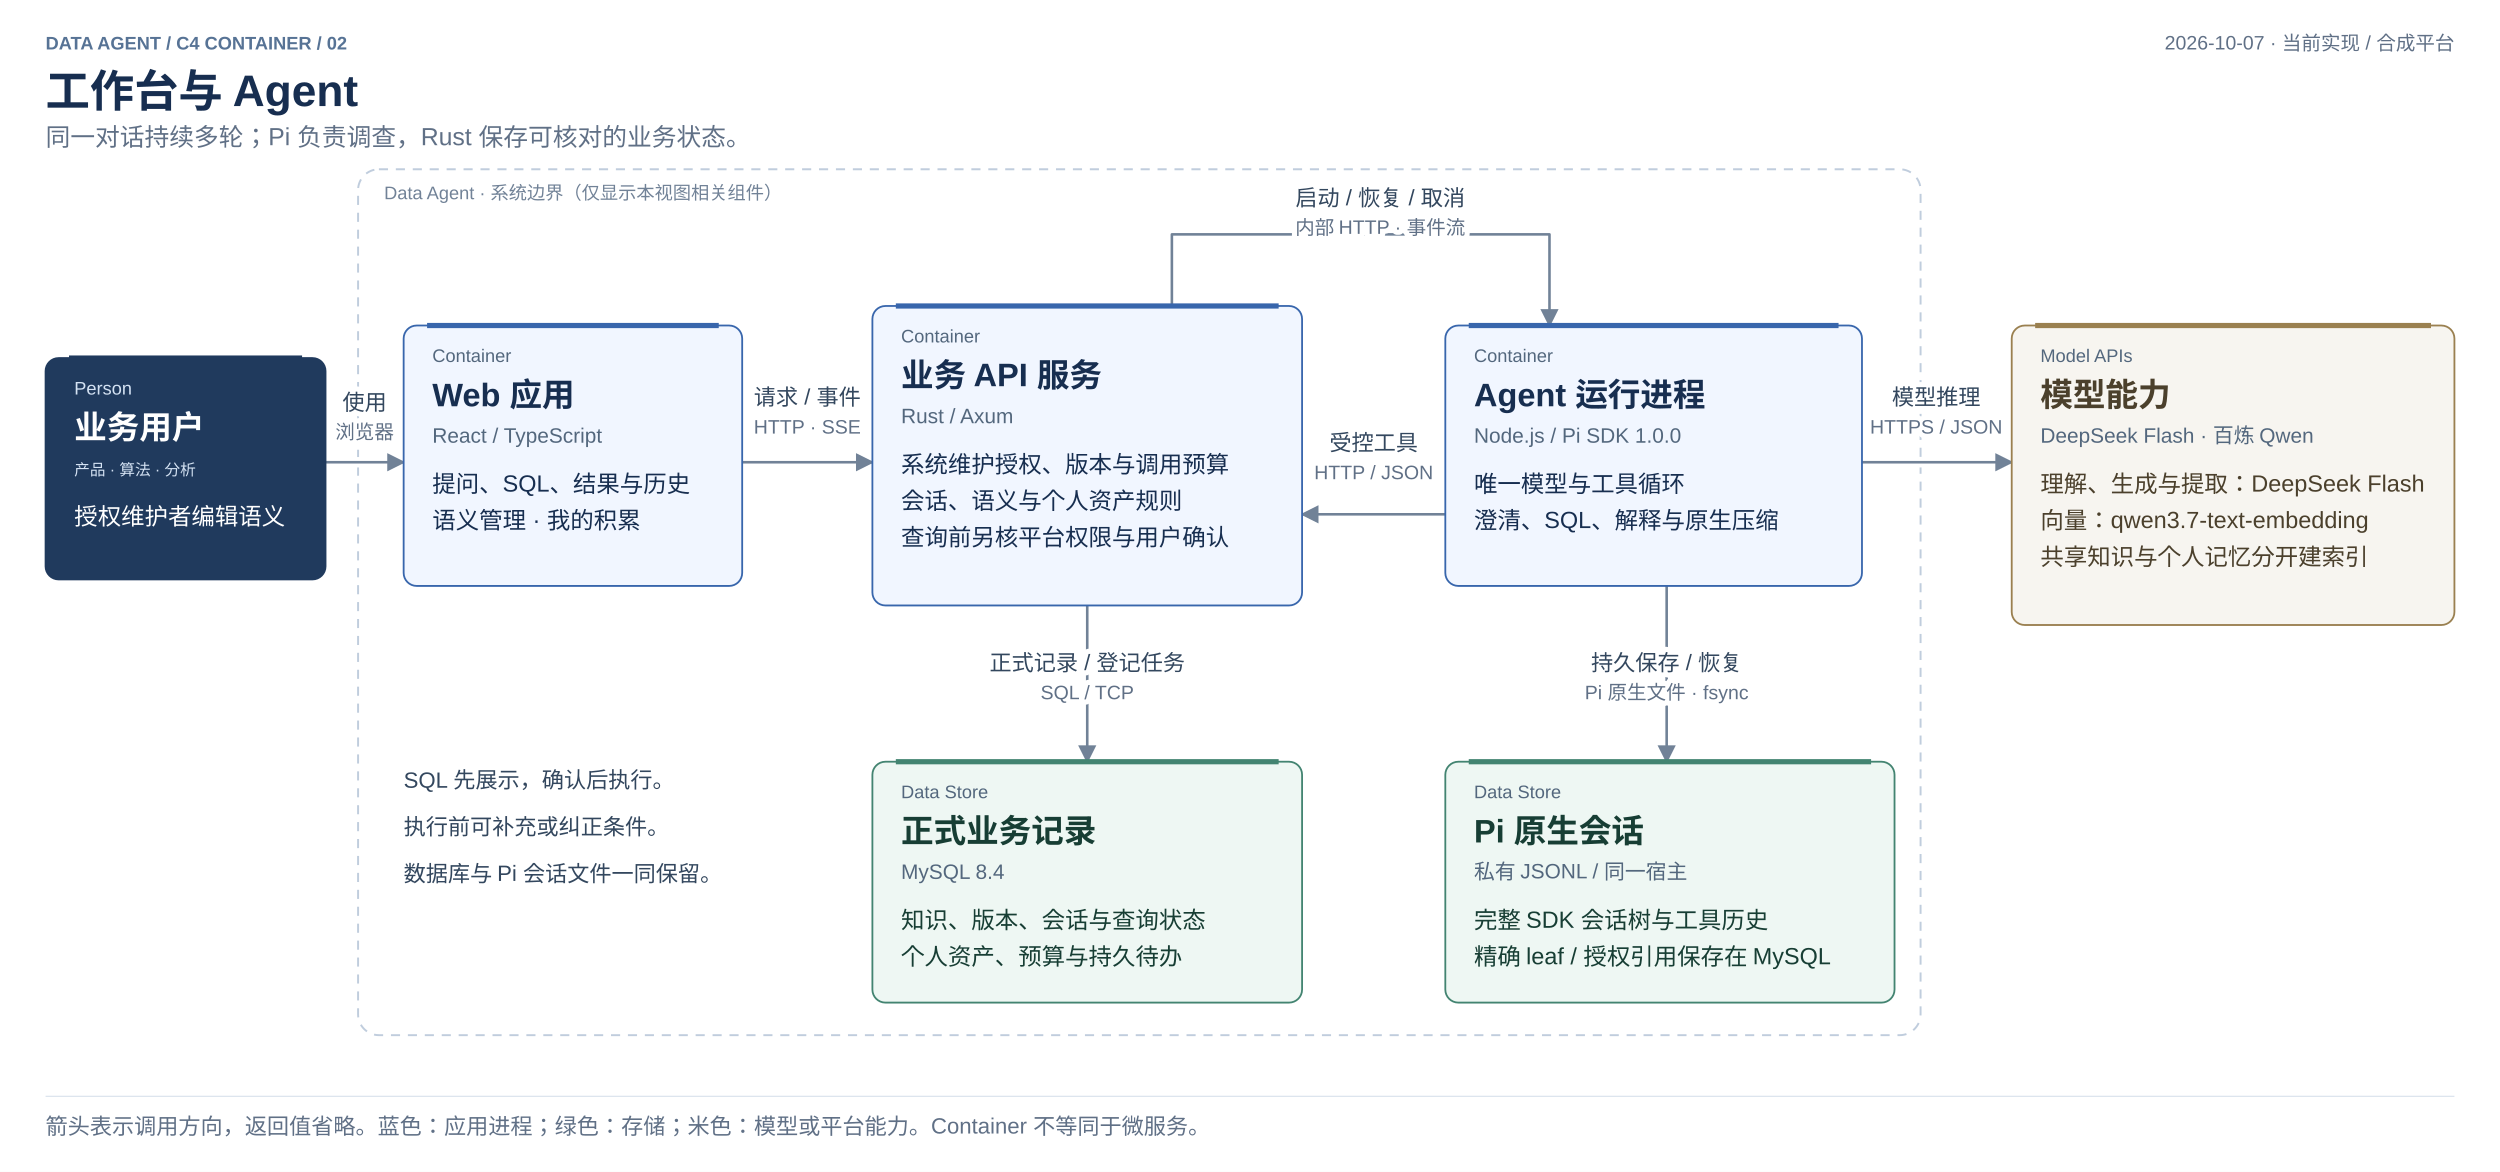
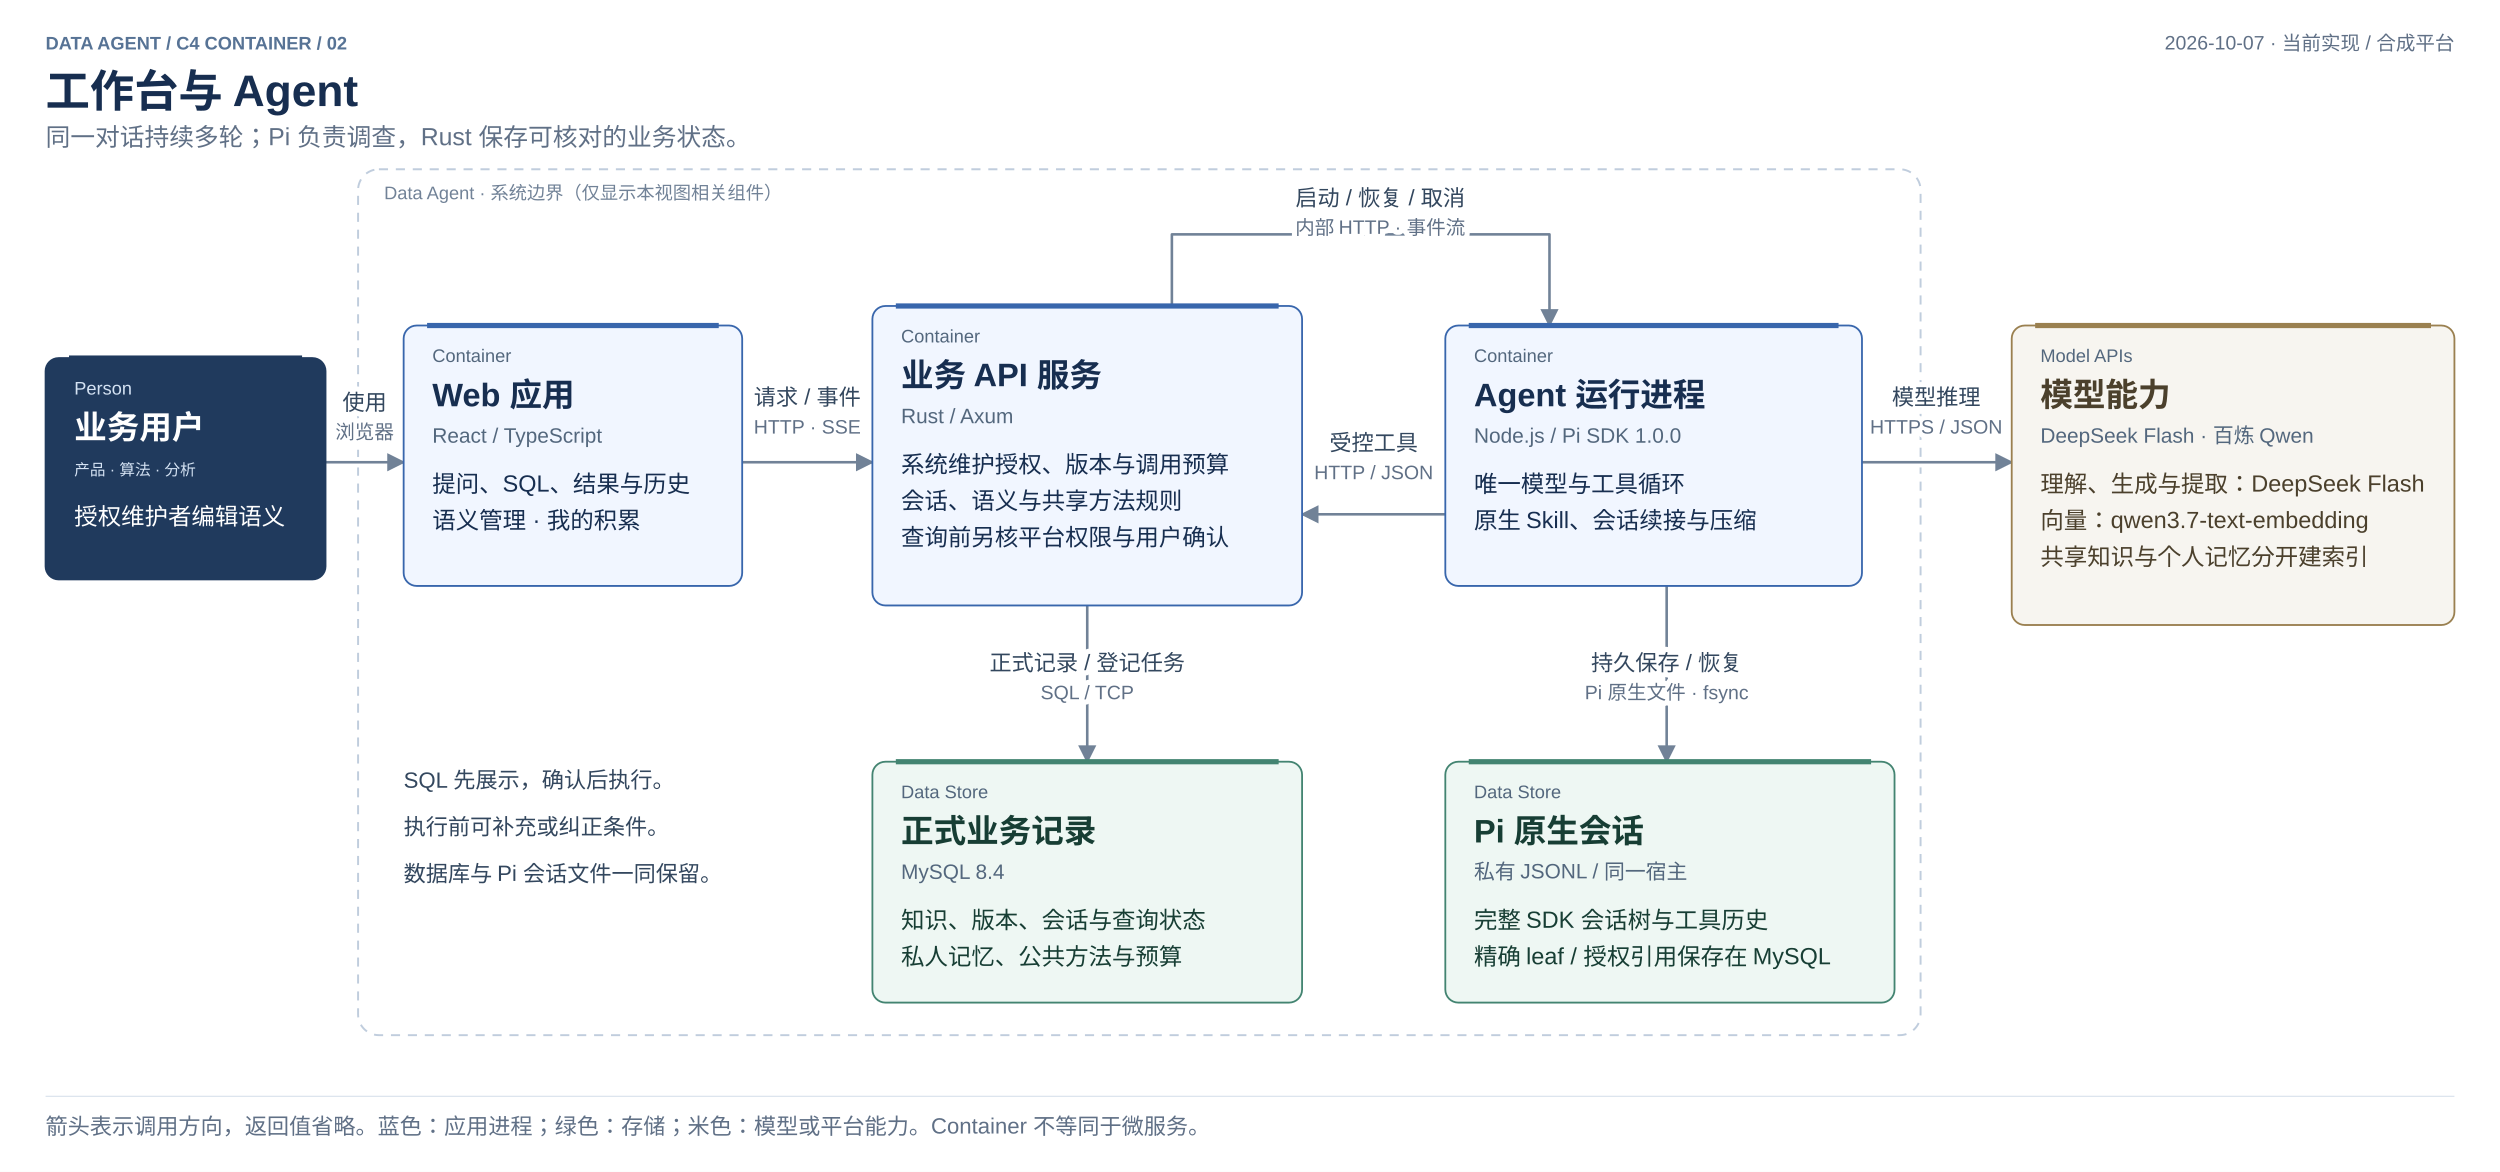
<svg xmlns="http://www.w3.org/2000/svg" width="1920" height="900" viewBox="0 0 1920 900" role="img" aria-labelledby="title description">
  <g transform="translate(0 0)">
    <g class="view" data-view="runtime" font-family="Arial, PingFang SC, Microsoft YaHei, sans-serif">
      <defs>
        <marker id="arrow-runtime" viewBox="0 0 10 10" refX="9" refY="5" markerWidth="7" markerHeight="7" orient="auto">
          <path d="M0 0 L10 5 L0 10Z" fill="#718297" />
        </marker>
      </defs>
      <rect width="1920" height="900" fill="white" />
      <text x="35" y="38" font-size="14" font-weight="600" fill="#577395" text-anchor="start">DATA AGENT  /  C4 CONTAINER  /  02</text>
      <text x="35" y="82" font-size="34" font-weight="650" fill="#172e50" text-anchor="start">工作台与 Agent</text>
      <text x="35" y="112" font-size="19" font-weight="400" fill="#607086" text-anchor="start">同一对话持续多轮；Pi 负责调查，Rust 保存可核对的业务状态。</text>
      <text x="1885" y="38" font-size="15" font-weight="500" fill="#607086" text-anchor="end">2026-10-07 · 当前实现 / 合成平台</text>
      <g class="boundary" fill="none" stroke="#c0cddd" stroke-width="1.5" stroke-dasharray="7 6">
        <rect x="275" y="130" width="1200" height="665" rx="16" />
      </g>
      <text x="295" y="153" font-size="14" font-weight="500" fill="#718297" text-anchor="start">Data Agent · 系统边界（仅显示本视图相关组件）</text>
      <g class="relationship" data-edge="use" data-source="users" data-target="web">
        <path d="M250 355 L310 355" fill="none" stroke="white" stroke-width="8" />
        <path d="M250 355 L310 355" fill="none" stroke="#718297" stroke-width="2" stroke-linejoin="round" marker-end="url(#arrow-runtime)" />
      </g>
      <g class="relationship" data-edge="web-api" data-source="web" data-target="api">
        <path d="M570 355 L670 355" fill="none" stroke="white" stroke-width="8" />
        <path d="M570 355 L670 355" fill="none" stroke="#718297" stroke-width="2" stroke-linejoin="round" marker-end="url(#arrow-runtime)" />
      </g>
      <g class="relationship" data-edge="run" data-source="api" data-target="pi">
        <path d="M900 235 L900 180 L1190 180 L1190 250" fill="none" stroke="white" stroke-width="8" />
        <path d="M900 235 L900 180 L1190 180 L1190 250" fill="none" stroke="#718297" stroke-width="2" stroke-linejoin="round" marker-end="url(#arrow-runtime)" />
      </g>
      <g class="relationship" data-edge="tools" data-source="pi" data-target="api">
        <path d="M1110 395 L1000 395" fill="none" stroke="white" stroke-width="8" />
        <path d="M1110 395 L1000 395" fill="none" stroke="#718297" stroke-width="2" stroke-linejoin="round" marker-end="url(#arrow-runtime)" />
      </g>
      <g class="relationship" data-edge="generate" data-source="pi" data-target="models">
        <path d="M1430 355 L1545 355" fill="none" stroke="white" stroke-width="8" />
        <path d="M1430 355 L1545 355" fill="none" stroke="#718297" stroke-width="2" stroke-linejoin="round" marker-end="url(#arrow-runtime)" />
      </g>
      <g class="relationship" data-edge="records" data-source="api" data-target="mysql">
        <path d="M835 465 L835 585" fill="none" stroke="white" stroke-width="8" />
        <path d="M835 465 L835 585" fill="none" stroke="#718297" stroke-width="2" stroke-linejoin="round" marker-end="url(#arrow-runtime)" />
      </g>
      <g class="relationship" data-edge="session-store" data-source="pi" data-target="journal">
        <path d="M1280 450 L1280 585" fill="none" stroke="white" stroke-width="8" />
        <path d="M1280 450 L1280 585" fill="none" stroke="#718297" stroke-width="2" stroke-linejoin="round" marker-end="url(#arrow-runtime)" />
      </g>
      <g class="node" data-node="users">
        <rect class="node-box" x="35" y="275" width="215" height="170" rx="10" fill="#203a5d" stroke="#203a5d" stroke-width="1.4" />
        <path d="M53 275 H232" stroke="#203a5d" stroke-width="4" />
        <text x="57" y="303" font-size="14" font-weight="500" fill="#d4e2f3" text-anchor="start">Person</text>
        <text x="57" y="337" font-size="25" font-weight="650" fill="#ffffff" text-anchor="start">业务用户</text>
        <text x="57" y="365" font-size="12" font-weight="500" fill="#d4e2f3" text-anchor="start">产品 · 算法 · 分析</text>
        <text x="57" y="403" font-size="18" font-weight="400" fill="#ffffff" text-anchor="start">授权维护者编辑语义</text>
      </g>
      <g class="node" data-node="web">
        <rect class="node-box" x="310" y="250" width="260" height="200" rx="10" fill="#f1f6ff" stroke="#3866ac" stroke-width="1.4" />
        <path d="M328 250 H552" stroke="#3866ac" stroke-width="4" />
        <text x="332" y="278" font-size="14" font-weight="500" fill="#53677d" text-anchor="start">Container</text>
        <text x="332" y="312" font-size="25" font-weight="650" fill="#172e50" text-anchor="start">Web 应用</text>
        <text x="332" y="340" font-size="16" font-weight="500" fill="#53677d" text-anchor="start">React / TypeScript</text>
        <text x="332" y="378" font-size="18" font-weight="400" fill="#172e50" text-anchor="start">提问、SQL、结果与历史</text>
        <text x="332" y="406" font-size="18" font-weight="400" fill="#172e50" text-anchor="start">语义管理 · 我的积累</text>
      </g>
      <g class="node" data-node="api">
        <rect class="node-box" x="670" y="235" width="330" height="230" rx="10" fill="#f1f6ff" stroke="#3866ac" stroke-width="1.4" />
        <path d="M688 235 H982" stroke="#3866ac" stroke-width="4" />
        <text x="692" y="263" font-size="14" font-weight="500" fill="#53677d" text-anchor="start">Container</text>
        <text x="692" y="297" font-size="25" font-weight="650" fill="#172e50" text-anchor="start">业务 API 服务</text>
        <text x="692" y="325" font-size="16" font-weight="500" fill="#53677d" text-anchor="start">Rust / Axum</text>
        <text x="692" y="363" font-size="18" font-weight="400" fill="#172e50" text-anchor="start">系统维护授权、版本与调用预算</text>
-         <text x="692" y="391" font-size="18" font-weight="400" fill="#172e50" text-anchor="start">会话、语义与个人资产规则</text>
+         <text x="692" y="391" font-size="18" font-weight="400" fill="#172e50" text-anchor="start">会话、语义与共享方法规则</text>
        <text x="692" y="419" font-size="18" font-weight="400" fill="#172e50" text-anchor="start">查询前另核平台权限与用户确认</text>
      </g>
      <g class="node" data-node="pi">
        <rect class="node-box" x="1110" y="250" width="320" height="200" rx="10" fill="#f1f6ff" stroke="#3866ac" stroke-width="1.4" />
        <path d="M1128 250 H1412" stroke="#3866ac" stroke-width="4" />
        <text x="1132" y="278" font-size="14" font-weight="500" fill="#53677d" text-anchor="start">Container</text>
        <text x="1132" y="312" font-size="25" font-weight="650" fill="#172e50" text-anchor="start">Agent 运行进程</text>
        <text x="1132" y="340" font-size="16" font-weight="500" fill="#53677d" text-anchor="start">Node.js / Pi SDK 1.0.0</text>
        <text x="1132" y="378" font-size="18" font-weight="400" fill="#172e50" text-anchor="start">唯一模型与工具循环</text>
-         <text x="1132" y="406" font-size="18" font-weight="400" fill="#172e50" text-anchor="start">澄清、SQL、解释与原生压缩</text>
+         <text x="1132" y="406" font-size="18" font-weight="400" fill="#172e50" text-anchor="start">原生 Skill、会话续接与压缩</text>
      </g>
      <g class="node" data-node="models">
        <rect class="node-box" x="1545" y="250" width="340" height="230" rx="10" fill="#f7f5f0" stroke="#9a8050" stroke-width="1.4" />
        <path d="M1563 250 H1867" stroke="#9a8050" stroke-width="4" />
        <text x="1567" y="278" font-size="14" font-weight="500" fill="#53677d" text-anchor="start">Model APIs</text>
        <text x="1567" y="312" font-size="25" font-weight="650" fill="#4b402c" text-anchor="start">模型能力</text>
        <text x="1567" y="340" font-size="16" font-weight="500" fill="#53677d" text-anchor="start">DeepSeek Flash · 百炼 Qwen</text>
        <text x="1567" y="378" font-size="18" font-weight="400" fill="#4b402c" text-anchor="start">理解、生成与提取：DeepSeek Flash</text>
        <text x="1567" y="406" font-size="18" font-weight="400" fill="#4b402c" text-anchor="start">向量：qwen3.7-text-embedding</text>
        <text x="1567" y="434" font-size="18" font-weight="400" fill="#4b402c" text-anchor="start">共享知识与个人记忆分开建索引</text>
      </g>
      <g class="node" data-node="mysql">
        <rect class="node-box" x="670" y="585" width="330" height="185" rx="10" fill="#eef7f3" stroke="#438471" stroke-width="1.4" />
        <path d="M688 585 H982" stroke="#438471" stroke-width="4" />
        <text x="692" y="613" font-size="14" font-weight="500" fill="#53677d" text-anchor="start">Data Store</text>
        <text x="692" y="647" font-size="25" font-weight="650" fill="#173e34" text-anchor="start">正式业务记录</text>
        <text x="692" y="675" font-size="16" font-weight="500" fill="#53677d" text-anchor="start">MySQL 8.4</text>
        <text x="692" y="713" font-size="18" font-weight="400" fill="#173e34" text-anchor="start">知识、版本、会话与查询状态</text>
-         <text x="692" y="741" font-size="18" font-weight="400" fill="#173e34" text-anchor="start">个人资产、预算与持久待办</text>
+         <text x="692" y="741" font-size="18" font-weight="400" fill="#173e34" text-anchor="start">私人记忆、公共方法与预算</text>
      </g>
      <g class="node" data-node="journal">
        <rect class="node-box" x="1110" y="585" width="345" height="185" rx="10" fill="#eef7f3" stroke="#438471" stroke-width="1.4" />
        <path d="M1128 585 H1437" stroke="#438471" stroke-width="4" />
        <text x="1132" y="613" font-size="14" font-weight="500" fill="#53677d" text-anchor="start">Data Store</text>
        <text x="1132" y="647" font-size="25" font-weight="650" fill="#173e34" text-anchor="start">Pi 原生会话</text>
        <text x="1132" y="675" font-size="16" font-weight="500" fill="#53677d" text-anchor="start">私有 JSONL / 同一宿主</text>
        <text x="1132" y="713" font-size="18" font-weight="400" fill="#173e34" text-anchor="start">完整 SDK 会话树与工具历史</text>
        <text x="1132" y="741" font-size="18" font-weight="400" fill="#173e34" text-anchor="start">精确 leaf / 授权引用保存在 MySQL</text>
      </g>
      <g class="edge-label" data-edge="use">
        <text x="280" y="315" font-size="17" font-weight="500" fill="#33475e" text-anchor="middle" paint-order="stroke" stroke="white" stroke-width="8" stroke-linejoin="round">使用</text>
        <text x="280" y="337" font-size="15" font-weight="400" fill="#607086" text-anchor="middle" paint-order="stroke" stroke="white" stroke-width="8" stroke-linejoin="round">浏览器</text>
      </g>
      <g class="edge-label" data-edge="web-api">
        <text x="620" y="311" font-size="17" font-weight="500" fill="#33475e" text-anchor="middle" paint-order="stroke" stroke="white" stroke-width="8" stroke-linejoin="round">请求 / 事件</text>
        <text x="620" y="333" font-size="15" font-weight="400" fill="#607086" text-anchor="middle" paint-order="stroke" stroke="white" stroke-width="8" stroke-linejoin="round">HTTP · SSE</text>
      </g>
      <g class="edge-label" data-edge="run">
        <text x="1060" y="158" font-size="17" font-weight="500" fill="#33475e" text-anchor="middle" paint-order="stroke" stroke="white" stroke-width="8" stroke-linejoin="round">启动 / 恢复 / 取消</text>
        <text x="1060" y="180" font-size="15" font-weight="400" fill="#607086" text-anchor="middle" paint-order="stroke" stroke="white" stroke-width="8" stroke-linejoin="round">内部 HTTP · 事件流</text>
      </g>
      <g class="edge-label" data-edge="tools">
        <text x="1055" y="346" font-size="17" font-weight="500" fill="#33475e" text-anchor="middle" paint-order="stroke" stroke="white" stroke-width="8" stroke-linejoin="round">受控工具</text>
        <text x="1055" y="368" font-size="15" font-weight="400" fill="#607086" text-anchor="middle" paint-order="stroke" stroke="white" stroke-width="8" stroke-linejoin="round">HTTP / JSON</text>
      </g>
      <g class="edge-label" data-edge="generate">
        <text x="1487" y="311" font-size="17" font-weight="500" fill="#33475e" text-anchor="middle" paint-order="stroke" stroke="white" stroke-width="8" stroke-linejoin="round">模型推理</text>
        <text x="1487" y="333" font-size="15" font-weight="400" fill="#607086" text-anchor="middle" paint-order="stroke" stroke="white" stroke-width="8" stroke-linejoin="round">HTTPS / JSON</text>
      </g>
      <g class="edge-label" data-edge="records">
        <text x="835" y="515" font-size="17" font-weight="500" fill="#33475e" text-anchor="middle" paint-order="stroke" stroke="white" stroke-width="8" stroke-linejoin="round">正式记录 / 登记任务</text>
        <text x="835" y="537" font-size="15" font-weight="400" fill="#607086" text-anchor="middle" paint-order="stroke" stroke="white" stroke-width="8" stroke-linejoin="round">SQL / TCP</text>
      </g>
      <g class="edge-label" data-edge="session-store">
        <text x="1280" y="515" font-size="17" font-weight="500" fill="#33475e" text-anchor="middle" paint-order="stroke" stroke="white" stroke-width="8" stroke-linejoin="round">持久保存 / 恢复</text>
        <text x="1280" y="537" font-size="15" font-weight="400" fill="#607086" text-anchor="middle" paint-order="stroke" stroke="white" stroke-width="8" stroke-linejoin="round">Pi 原生文件 · fsync</text>
      </g>
      <text x="310" y="605" font-size="17" font-weight="400" fill="#33475e" text-anchor="start">SQL 先展示，确认后执行。</text>
      <text x="310" y="641" font-size="17" font-weight="400" fill="#33475e" text-anchor="start">执行前可补充或纠正条件。</text>
      <text x="310" y="677" font-size="17" font-weight="400" fill="#33475e" text-anchor="start">数据库与 Pi 会话文件一同保留。</text>
      <line x1="35" y1="842" x2="1885" y2="842" stroke="#dde5ee" />
      <text x="35" y="871" font-size="17" font-weight="400" fill="#607086" text-anchor="start">箭头表示调用方向，返回值省略。蓝色：应用进程；绿色：存储；米色：模型或平台能力。Container 不等同于微服务。</text>
    </g>
  </g>
</svg>
